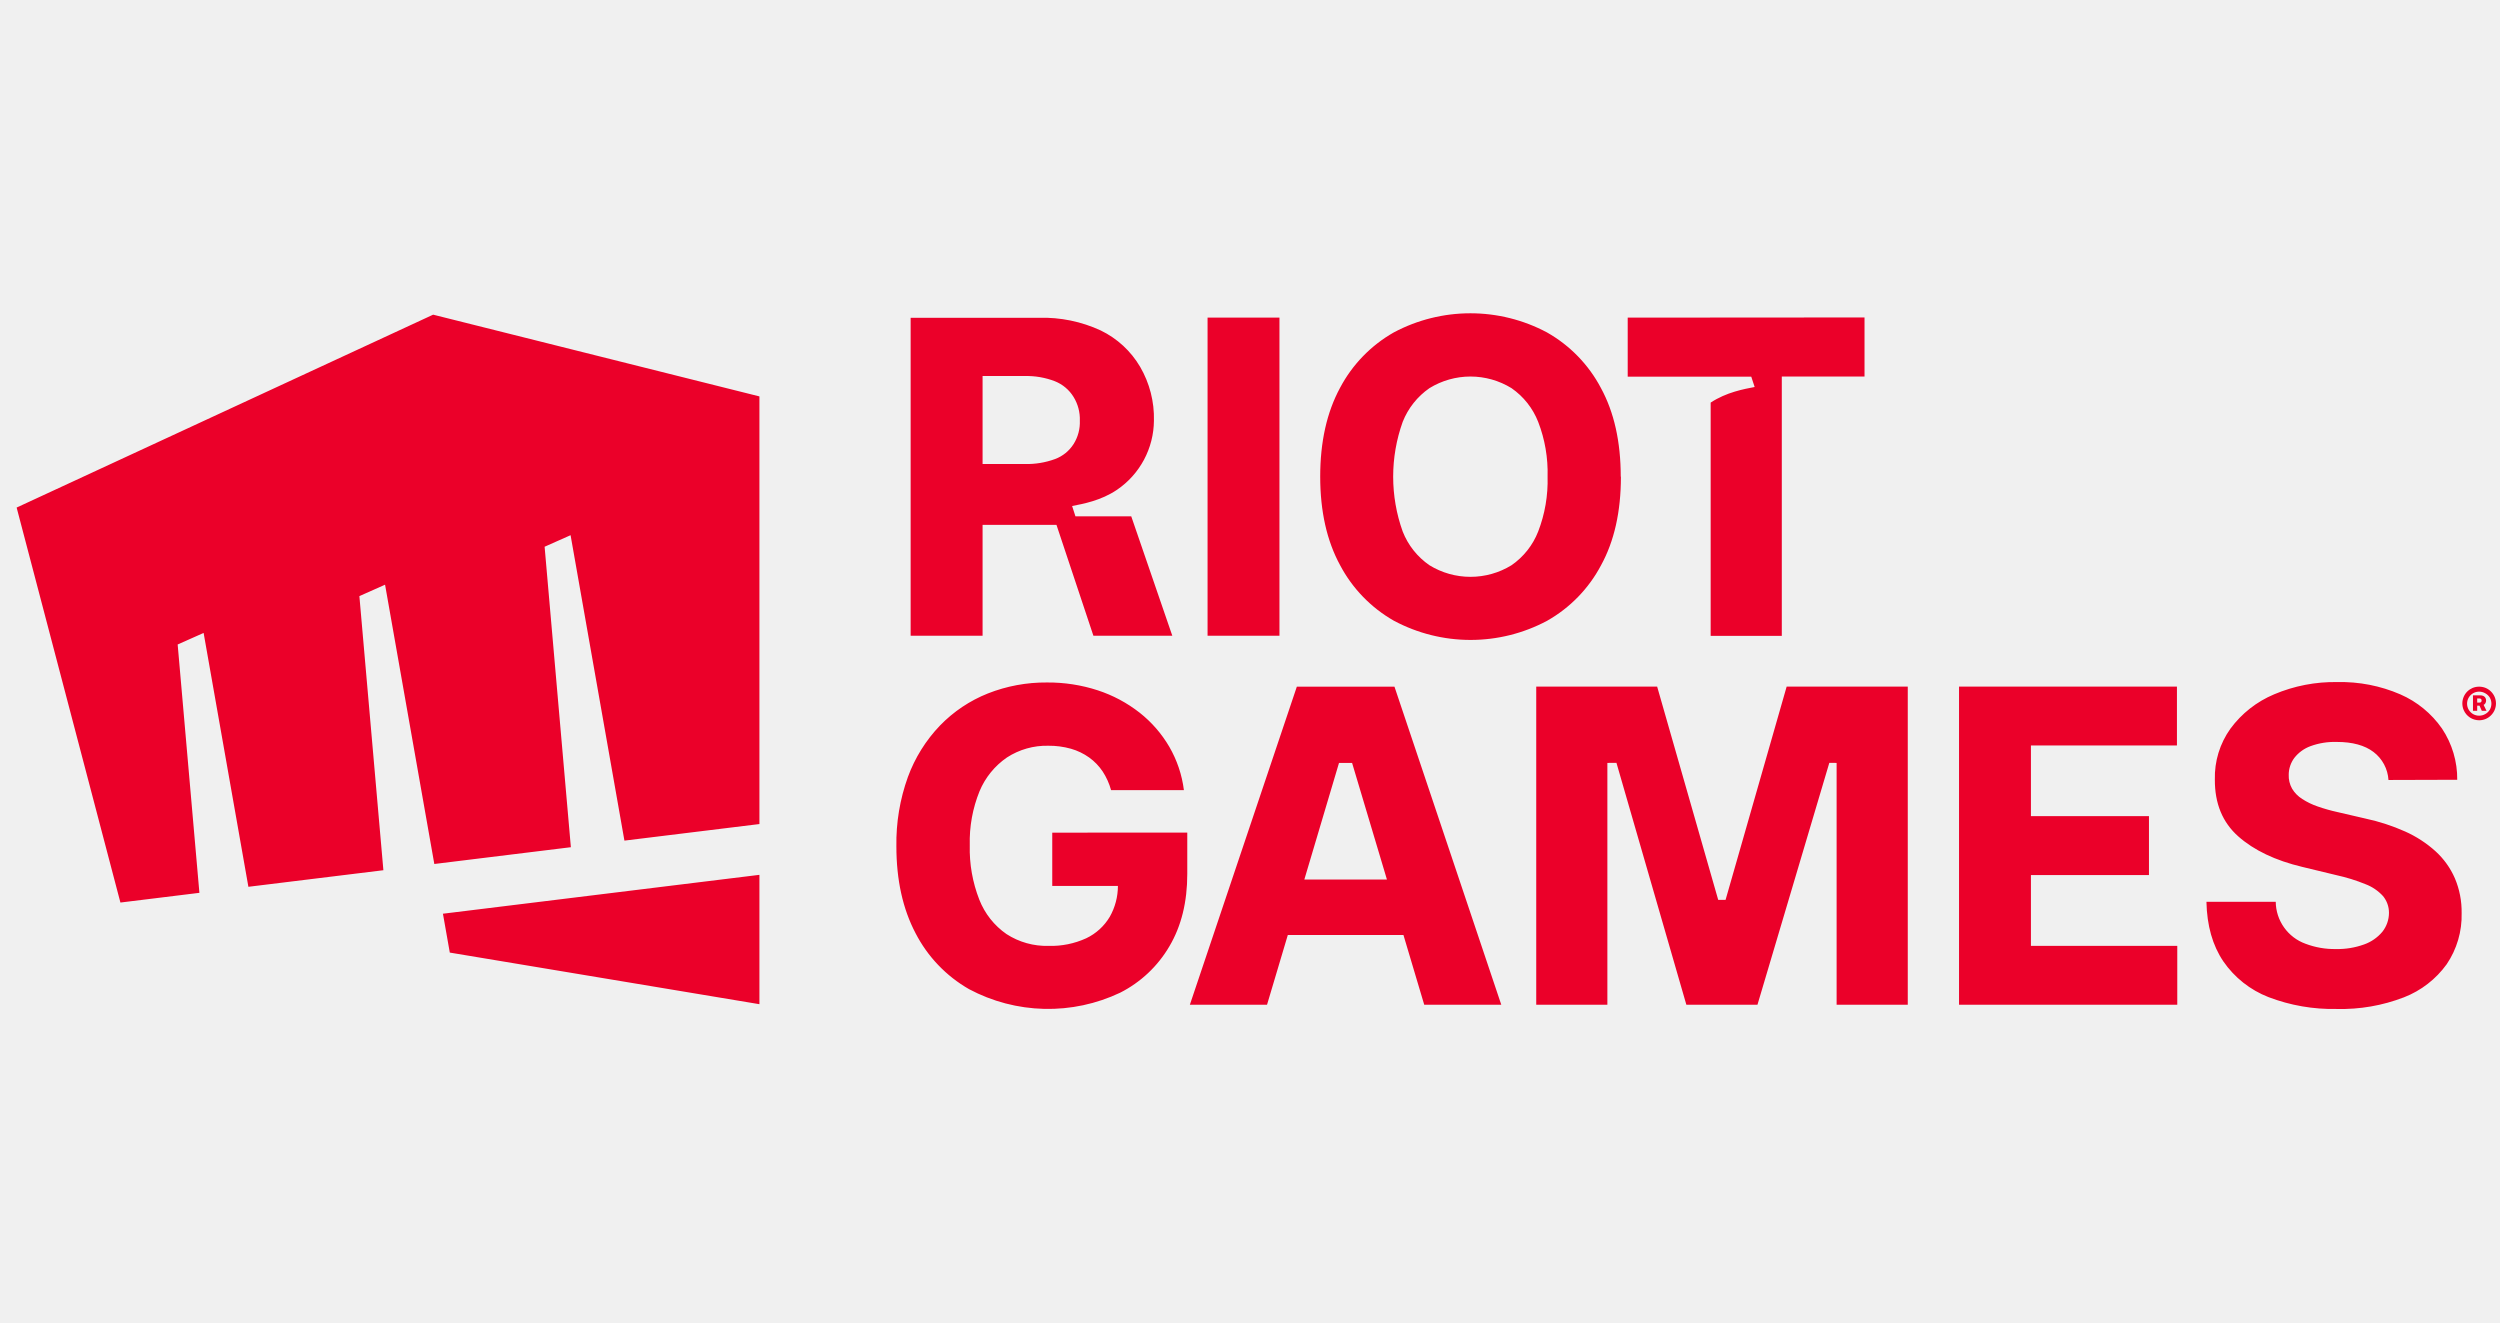
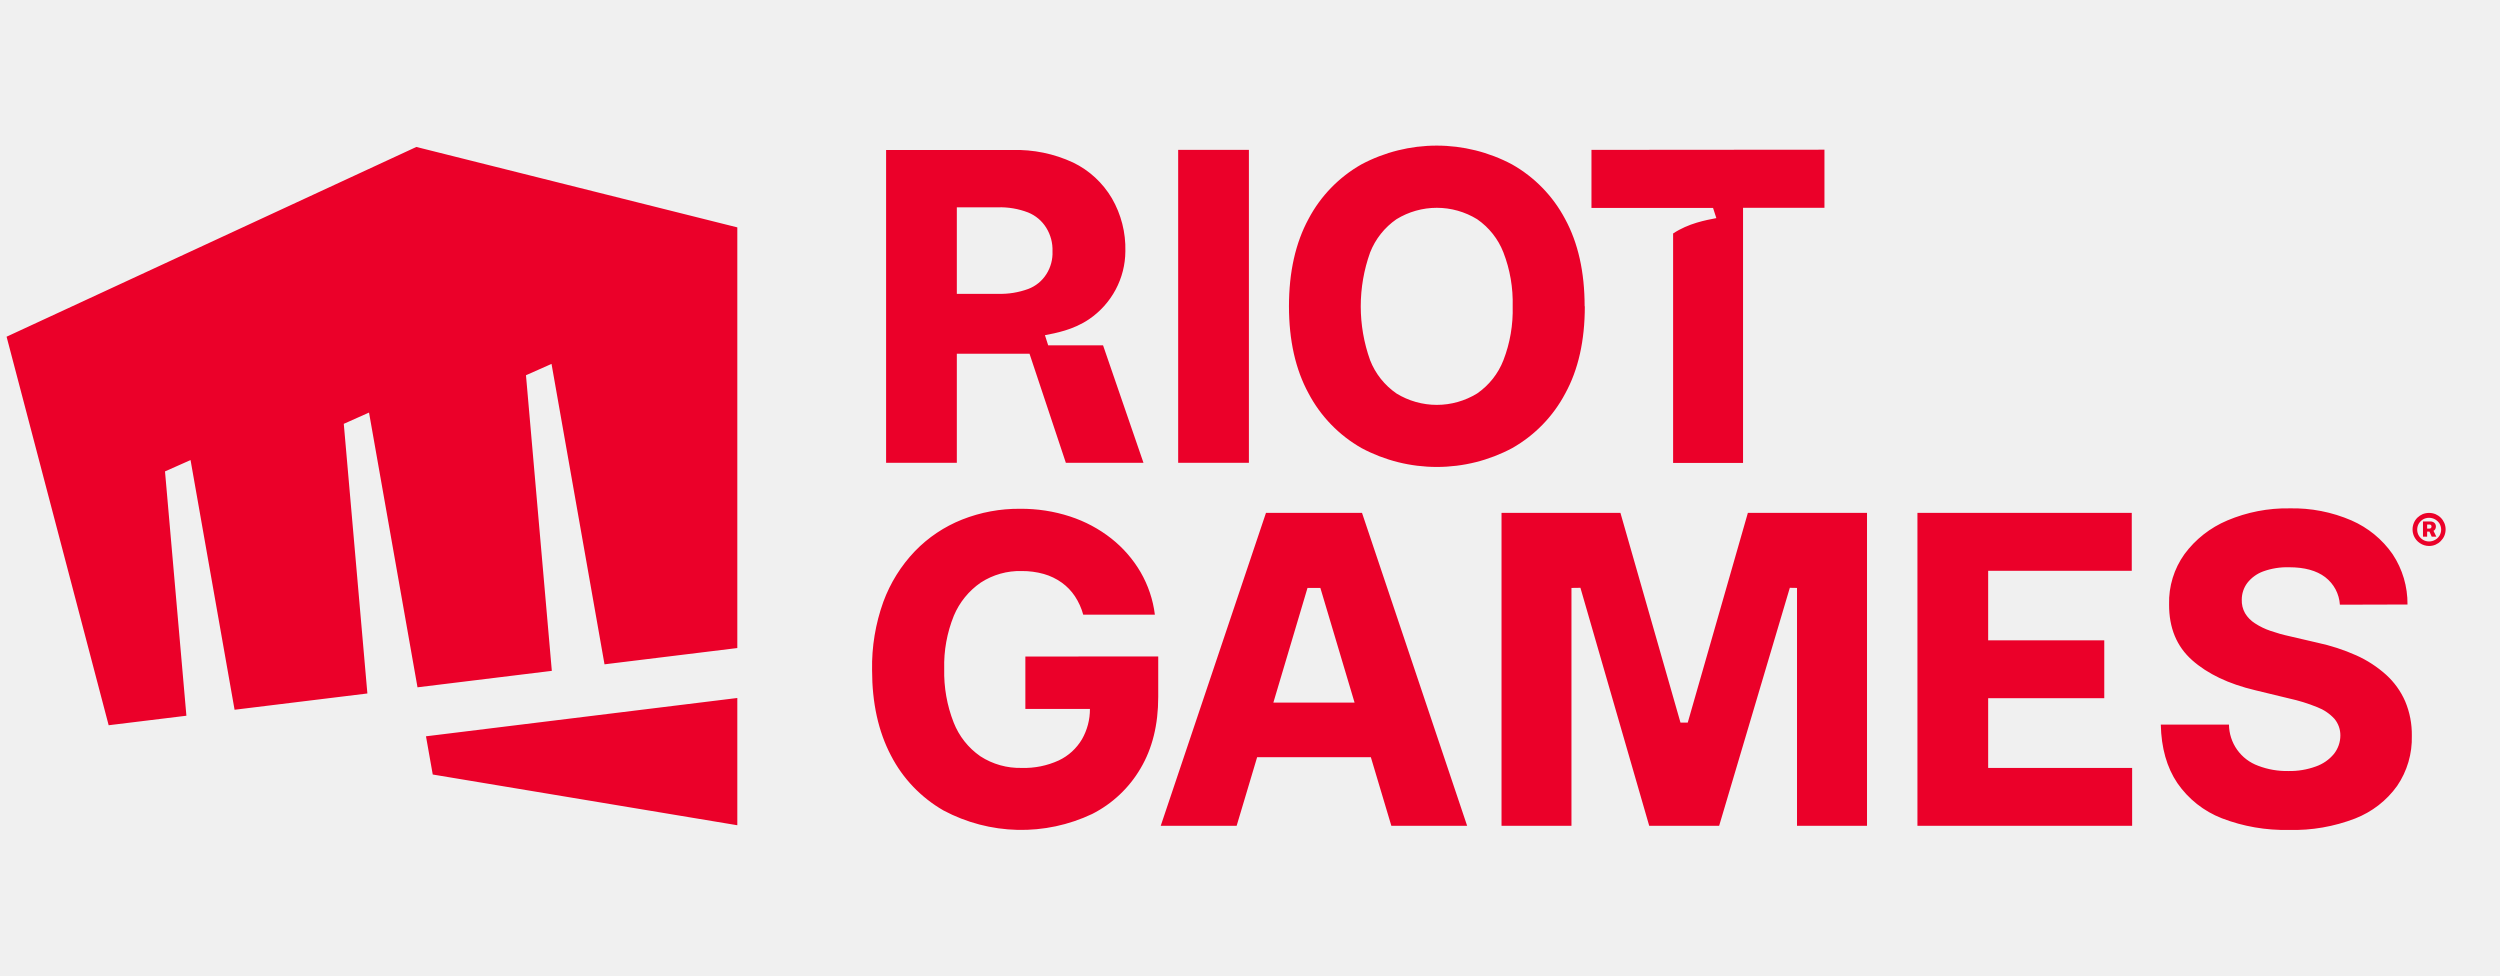
- <svg xmlns="http://www.w3.org/2000/svg" width="121" height="64" viewBox="0 0 121 64" fill="none">
+ <svg xmlns="http://www.w3.org/2000/svg" width="41" height="16" viewBox="0 0 41 16" fill="none">
  <g clip-path="url(#clip0_756_282)">
    <g clip-path="url(#clip1_756_282)">
-       <path d="M20.964 15.23L0.805 24.566L5.828 43.683L9.651 43.213L8.599 31.193L9.855 30.634L12.022 42.921L18.556 42.119L17.394 28.852L18.637 28.299L21.021 41.817L27.63 41.005L26.359 26.462L27.616 25.903L30.222 40.686L36.756 39.884V19.186L20.964 15.23ZM21.438 44.223L21.77 46.105L36.756 48.603V42.342L21.446 44.223H21.438ZM50.929 40.3V42.878H54.107C54.107 43.401 53.972 43.915 53.715 44.37C53.446 44.824 53.048 45.187 52.572 45.413C52.002 45.673 51.381 45.799 50.755 45.781C50.033 45.801 49.321 45.602 48.714 45.209C48.121 44.798 47.664 44.219 47.4 43.548C47.071 42.708 46.913 41.811 46.937 40.909C46.912 40.014 47.074 39.124 47.41 38.294C47.685 37.633 48.146 37.066 48.737 36.661C49.332 36.275 50.031 36.077 50.741 36.094C51.111 36.091 51.479 36.139 51.835 36.239C52.152 36.33 52.451 36.474 52.719 36.665C52.973 36.849 53.193 37.076 53.368 37.337C53.55 37.616 53.688 37.922 53.776 38.243H57.301C57.209 37.504 56.968 36.79 56.595 36.145C56.223 35.509 55.735 34.948 55.156 34.492C54.549 34.017 53.865 33.652 53.133 33.412C52.339 33.153 51.507 33.025 50.672 33.032C49.694 33.024 48.724 33.204 47.814 33.563C46.94 33.911 46.15 34.44 45.495 35.116C44.811 35.83 44.282 36.679 43.942 37.608C43.554 38.684 43.366 39.821 43.385 40.964C43.385 42.589 43.694 43.989 44.312 45.166C44.896 46.3 45.795 47.241 46.902 47.875C48.023 48.473 49.269 48.8 50.539 48.83C51.809 48.86 53.069 48.591 54.217 48.046C55.21 47.542 56.037 46.763 56.599 45.801C57.177 44.823 57.466 43.653 57.464 42.291V40.298L50.929 40.3ZM94.817 48.63V33.232H105.364V36.082H98.297V39.502H104.01V42.352H98.297V45.781H105.38V48.63H94.817ZM115.602 37.751C115.586 37.487 115.513 37.228 115.389 36.995C115.264 36.761 115.09 36.556 114.879 36.396C114.452 36.072 113.858 35.91 113.105 35.91C112.67 35.896 112.237 35.965 111.828 36.114C111.519 36.227 111.248 36.423 111.046 36.682C110.87 36.918 110.775 37.204 110.774 37.498C110.765 37.733 110.821 37.965 110.936 38.17C111.057 38.373 111.225 38.544 111.426 38.67C111.661 38.822 111.915 38.945 112.181 39.035C112.491 39.143 112.807 39.232 113.128 39.303L114.481 39.617C115.144 39.758 115.791 39.969 116.41 40.245C116.947 40.485 117.443 40.807 117.879 41.201C118.279 41.565 118.598 42.009 118.814 42.505C119.041 43.04 119.153 43.616 119.143 44.197C119.166 45.076 118.913 45.94 118.42 46.669C117.899 47.392 117.18 47.949 116.349 48.271C115.312 48.671 114.207 48.862 113.097 48.834C111.97 48.858 110.849 48.663 109.797 48.261C108.91 47.916 108.148 47.313 107.609 46.53C107.088 45.76 106.816 44.799 106.792 43.648H110.146C110.15 44.092 110.29 44.525 110.548 44.888C110.805 45.25 111.167 45.526 111.585 45.677C112.056 45.856 112.558 45.943 113.062 45.934C113.525 45.944 113.986 45.868 114.422 45.711C114.766 45.59 115.071 45.379 115.306 45.099C115.512 44.839 115.625 44.517 115.626 44.185C115.629 43.887 115.526 43.597 115.336 43.368C115.103 43.114 114.814 42.917 114.491 42.795C114.036 42.609 113.565 42.463 113.085 42.358L111.438 41.96C110.125 41.647 109.089 41.153 108.329 40.478C107.57 39.803 107.193 38.889 107.199 37.735C107.175 36.849 107.441 35.981 107.958 35.261C108.499 34.529 109.227 33.958 110.066 33.606C111.034 33.196 112.077 32.993 113.128 33.012C114.174 32.989 115.213 33.191 116.173 33.606C116.989 33.961 117.689 34.536 118.196 35.267C118.683 36 118.939 36.861 118.93 37.741L115.602 37.751ZM92.336 48.63H88.892V36.925L88.539 36.921L85.061 48.63H81.62L78.236 36.921L77.797 36.925V48.63H74.354V33.232H80.206L83.161 43.552H83.518L86.474 33.232H92.336V48.63ZM68.933 48.63H72.662L67.492 33.234H62.767L57.589 48.63H61.324L62.33 45.254H67.927L68.933 48.63ZM63.13 42.568L64.808 36.925H65.441L67.127 42.568H63.13ZM119.99 34.861C119.83 34.861 119.674 34.813 119.54 34.725C119.407 34.636 119.303 34.51 119.241 34.363C119.199 34.263 119.177 34.155 119.177 34.047C119.177 33.938 119.199 33.831 119.241 33.73C119.281 33.634 119.34 33.546 119.414 33.471C119.489 33.397 119.577 33.338 119.673 33.296C119.876 33.214 120.103 33.214 120.306 33.296C120.403 33.337 120.491 33.397 120.565 33.471C120.64 33.546 120.699 33.634 120.741 33.73C120.783 33.831 120.805 33.938 120.805 34.047C120.805 34.155 120.783 34.263 120.741 34.363C120.699 34.46 120.64 34.548 120.565 34.622C120.491 34.697 120.403 34.757 120.306 34.798C120.206 34.84 120.098 34.861 119.99 34.861ZM119.99 34.639C120.095 34.64 120.199 34.612 120.29 34.559C120.377 34.51 120.451 34.44 120.504 34.355C120.556 34.264 120.584 34.161 120.584 34.057C120.584 33.952 120.556 33.85 120.504 33.759C120.45 33.674 120.376 33.604 120.288 33.555C120.197 33.503 120.094 33.475 119.99 33.475C119.885 33.475 119.782 33.503 119.692 33.555C119.608 33.606 119.538 33.676 119.488 33.759C119.434 33.849 119.406 33.952 119.406 34.057C119.406 34.162 119.434 34.265 119.488 34.355C119.538 34.438 119.608 34.508 119.692 34.559C119.782 34.612 119.885 34.64 119.99 34.639ZM119.692 34.404V33.655H120.055C120.104 33.654 120.152 33.664 120.196 33.685C120.235 33.704 120.269 33.734 120.292 33.771C120.316 33.812 120.328 33.859 120.327 33.906C120.328 33.953 120.315 34 120.29 34.041C120.267 34.078 120.233 34.108 120.192 34.124C120.147 34.145 120.098 34.154 120.049 34.153H119.804V34.006H120.008C120.035 34.007 120.061 33.999 120.082 33.981C120.091 33.971 120.099 33.96 120.104 33.947C120.109 33.934 120.111 33.92 120.11 33.906C120.111 33.892 120.109 33.878 120.104 33.865C120.099 33.852 120.092 33.84 120.082 33.83C120.061 33.813 120.035 33.804 120.008 33.806H119.896V34.404H119.692ZM120.18 34.061L120.347 34.404H120.12L119.967 34.061H120.18ZM58.446 15.373H61.926V30.771H58.446V15.373ZM78.452 23.072C78.452 24.762 78.132 26.191 77.491 27.358C76.896 28.485 75.99 29.418 74.88 30.046C73.74 30.655 72.468 30.973 71.175 30.973C69.882 30.973 68.61 30.655 67.469 30.046C66.36 29.416 65.454 28.481 64.859 27.352C64.218 26.174 63.898 24.745 63.898 23.066C63.898 21.387 64.218 19.955 64.859 18.77C65.453 17.646 66.356 16.715 67.461 16.088C68.602 15.48 69.875 15.163 71.167 15.163C72.459 15.163 73.732 15.48 74.872 16.088C75.982 16.716 76.888 17.648 77.483 18.776C78.124 19.951 78.444 21.383 78.444 23.072M74.903 23.072C74.929 22.166 74.775 21.264 74.448 20.419C74.189 19.758 73.739 19.189 73.156 18.786C72.559 18.419 71.872 18.224 71.171 18.224C70.47 18.224 69.783 18.419 69.186 18.786C68.602 19.19 68.151 19.758 67.89 20.419C67.276 22.134 67.276 24.01 67.89 25.725C68.15 26.387 68.601 26.955 69.186 27.358C69.783 27.725 70.47 27.919 71.171 27.919C71.872 27.919 72.559 27.725 73.156 27.358C73.74 26.955 74.19 26.387 74.448 25.725C74.774 24.88 74.929 23.978 74.903 23.072ZM51.133 25.403L52.921 30.771H56.74L54.752 24.989H52.051L51.89 24.491C52.404 24.39 53.284 24.235 54.064 23.705C54.61 23.333 55.058 22.835 55.369 22.252C55.68 21.669 55.845 21.02 55.85 20.36C55.873 19.447 55.643 18.546 55.184 17.757C54.736 16.993 54.071 16.379 53.274 15.994C52.339 15.561 51.316 15.351 50.286 15.381H44.075V30.771H47.557V25.403H51.133ZM51.068 22.217C50.594 22.391 50.091 22.473 49.586 22.458H47.557V18.2H49.58C50.085 18.186 50.588 18.271 51.059 18.453C51.432 18.602 51.747 18.866 51.958 19.208C52.172 19.553 52.278 19.954 52.264 20.36C52.28 20.759 52.175 21.154 51.962 21.492C51.75 21.825 51.437 22.079 51.068 22.217ZM78.781 15.373V18.231H84.761L84.925 18.731C84.418 18.829 83.563 18.98 82.796 19.486V30.775H86.239V18.223H90.243V15.365L78.781 15.373Z" fill="#EB0029" />
+       <path d="M6.828 2.41L0.108 5.522L1.782 11.894L3.057 11.738L2.706 7.731L3.125 7.545L3.847 11.64L6.025 11.373L5.638 6.951L6.052 6.766L6.847 11.272L9.05 11.002L8.626 6.154L9.045 5.968L9.914 10.895L12.092 10.628V3.729L6.828 2.41ZM6.986 12.075L7.097 12.702L12.092 13.534V11.447L6.989 12.075H6.986ZM16.816 10.767V11.626H17.875C17.876 11.8 17.831 11.972 17.745 12.123C17.655 12.275 17.523 12.396 17.364 12.471C17.174 12.558 16.967 12.6 16.758 12.594C16.517 12.6 16.28 12.534 16.078 12.403C15.88 12.266 15.728 12.073 15.64 11.849C15.53 11.569 15.478 11.27 15.485 10.97C15.477 10.671 15.531 10.375 15.643 10.098C15.735 9.878 15.889 9.689 16.085 9.554C16.284 9.425 16.517 9.359 16.754 9.365C16.877 9.364 17 9.38 17.118 9.413C17.224 9.443 17.323 9.491 17.413 9.555C17.498 9.616 17.571 9.692 17.629 9.779C17.69 9.872 17.736 9.974 17.765 10.081H18.94C18.91 9.834 18.829 9.597 18.705 9.382C18.581 9.17 18.418 8.983 18.225 8.831C18.023 8.672 17.795 8.551 17.551 8.471C17.286 8.384 17.009 8.342 16.73 8.344C16.405 8.341 16.081 8.401 15.778 8.521C15.487 8.637 15.223 8.813 15.005 9.039C14.777 9.277 14.601 9.56 14.487 9.869C14.358 10.228 14.295 10.607 14.302 10.988C14.302 11.53 14.405 11.996 14.611 12.389C14.805 12.767 15.105 13.08 15.474 13.292C15.848 13.491 16.263 13.6 16.686 13.61C17.11 13.62 17.53 13.53 17.912 13.349C18.243 13.181 18.519 12.921 18.706 12.6C18.899 12.274 18.995 11.884 18.995 11.43V10.766L16.816 10.767ZM31.446 13.543V8.411H34.961V9.361H32.606V10.501H34.51V11.451H32.606V12.594H34.967V13.543H31.446ZM38.374 9.917C38.369 9.829 38.344 9.743 38.303 9.665C38.261 9.587 38.203 9.519 38.133 9.465C37.991 9.357 37.793 9.303 37.542 9.303C37.397 9.299 37.252 9.322 37.116 9.371C37.013 9.409 36.923 9.474 36.855 9.561C36.797 9.639 36.765 9.735 36.765 9.833C36.762 9.911 36.78 9.988 36.819 10.057C36.859 10.124 36.915 10.181 36.982 10.223C37.06 10.274 37.145 10.315 37.233 10.345C37.337 10.381 37.442 10.411 37.549 10.434L38 10.539C38.221 10.586 38.437 10.656 38.643 10.748C38.822 10.828 38.987 10.936 39.133 11.067C39.266 11.188 39.373 11.336 39.445 11.502C39.52 11.68 39.557 11.872 39.554 12.066C39.562 12.359 39.478 12.647 39.313 12.889C39.14 13.131 38.9 13.316 38.623 13.424C38.277 13.557 37.909 13.621 37.539 13.611C37.163 13.619 36.79 13.555 36.439 13.42C36.143 13.305 35.889 13.104 35.709 12.843C35.536 12.587 35.445 12.266 35.437 11.883H36.555C36.557 12.031 36.603 12.175 36.689 12.296C36.775 12.417 36.895 12.508 37.035 12.559C37.192 12.619 37.359 12.648 37.527 12.645C37.682 12.648 37.835 12.623 37.98 12.57C38.095 12.53 38.197 12.46 38.275 12.366C38.344 12.28 38.382 12.172 38.382 12.062C38.383 11.962 38.349 11.866 38.285 11.789C38.208 11.705 38.111 11.639 38.004 11.598C37.852 11.536 37.695 11.488 37.535 11.453L36.986 11.32C36.548 11.216 36.203 11.051 35.95 10.826C35.697 10.601 35.571 10.296 35.573 9.912C35.565 9.617 35.654 9.327 35.826 9.087C36.006 8.843 36.249 8.653 36.529 8.535C36.851 8.399 37.199 8.331 37.549 8.337C37.898 8.329 38.244 8.397 38.564 8.535C38.836 8.654 39.07 8.845 39.239 9.089C39.401 9.333 39.486 9.621 39.483 9.914L38.374 9.917ZM30.619 13.543H29.471V9.642L29.353 9.64L28.194 13.543H27.047L25.919 9.64L25.772 9.642V13.543H24.625V8.411H26.575L27.56 11.851H27.679L28.665 8.411H30.619V13.543ZM22.818 13.543H24.061L22.337 8.411H20.762L19.036 13.543H20.281L20.617 12.418H22.482L22.818 13.543ZM20.883 11.523L21.443 9.642H21.654L22.215 11.523H20.883ZM39.837 8.954C39.783 8.954 39.731 8.938 39.687 8.908C39.642 8.879 39.608 8.837 39.587 8.788C39.573 8.754 39.566 8.718 39.566 8.682C39.566 8.646 39.573 8.61 39.587 8.577C39.6 8.545 39.62 8.515 39.645 8.49C39.67 8.466 39.699 8.446 39.731 8.432C39.799 8.405 39.874 8.405 39.942 8.432C39.974 8.446 40.004 8.466 40.028 8.49C40.053 8.515 40.073 8.545 40.087 8.577C40.101 8.61 40.108 8.646 40.108 8.682C40.108 8.718 40.101 8.754 40.087 8.788C40.073 8.82 40.053 8.849 40.028 8.874C40.004 8.899 39.974 8.919 39.942 8.933C39.909 8.947 39.873 8.954 39.837 8.954ZM39.837 8.88C39.872 8.88 39.906 8.871 39.937 8.853C39.966 8.837 39.99 8.813 40.008 8.785C40.025 8.755 40.035 8.721 40.035 8.686C40.035 8.651 40.025 8.617 40.008 8.586C39.99 8.558 39.965 8.535 39.936 8.518C39.906 8.501 39.871 8.492 39.837 8.492C39.802 8.492 39.767 8.501 39.737 8.518C39.709 8.535 39.686 8.559 39.669 8.586C39.651 8.616 39.642 8.651 39.642 8.686C39.642 8.721 39.651 8.755 39.669 8.785C39.686 8.813 39.709 8.836 39.737 8.853C39.767 8.871 39.802 8.88 39.837 8.88ZM39.737 8.801V8.552H39.858C39.874 8.551 39.891 8.555 39.905 8.562C39.918 8.568 39.929 8.578 39.937 8.59C39.945 8.604 39.949 8.62 39.949 8.635C39.949 8.651 39.945 8.667 39.937 8.68C39.929 8.693 39.917 8.703 39.904 8.708C39.889 8.715 39.873 8.718 39.856 8.718H39.775V8.669H39.843C39.852 8.669 39.86 8.666 39.867 8.66C39.87 8.657 39.873 8.653 39.874 8.649C39.876 8.645 39.877 8.64 39.877 8.635C39.877 8.631 39.876 8.626 39.875 8.622C39.873 8.617 39.87 8.613 39.867 8.61C39.86 8.604 39.852 8.602 39.843 8.602H39.805V8.801H39.737ZM39.9 8.687L39.956 8.801H39.88L39.829 8.687H39.9ZM19.322 2.458H20.482V7.59H19.322V2.458ZM25.991 5.024C25.991 5.587 25.884 6.064 25.67 6.453C25.472 6.828 25.17 7.139 24.8 7.349C24.42 7.552 23.996 7.658 23.565 7.658C23.134 7.658 22.71 7.552 22.33 7.349C21.96 7.139 21.658 6.827 21.46 6.451C21.246 6.058 21.139 5.582 21.139 5.022C21.139 4.462 21.246 3.985 21.46 3.59C21.658 3.215 21.959 2.905 22.327 2.696C22.707 2.494 23.131 2.388 23.562 2.388C23.993 2.388 24.417 2.494 24.797 2.696C25.167 2.905 25.469 3.216 25.668 3.592C25.881 3.984 25.988 4.461 25.988 5.024M24.808 5.024C24.816 4.722 24.765 4.421 24.656 4.14C24.57 3.919 24.42 3.73 24.225 3.595C24.026 3.473 23.797 3.408 23.564 3.408C23.33 3.408 23.101 3.473 22.902 3.595C22.707 3.73 22.557 3.919 22.47 4.14C22.265 4.711 22.265 5.337 22.47 5.908C22.556 6.129 22.707 6.318 22.902 6.453C23.101 6.575 23.33 6.64 23.564 6.64C23.797 6.64 24.026 6.575 24.225 6.453C24.42 6.318 24.57 6.129 24.656 5.908C24.765 5.627 24.816 5.326 24.808 5.024ZM16.884 5.801L17.48 7.59H18.753L18.09 5.663H17.19L17.137 5.497C17.308 5.464 17.601 5.412 17.861 5.235C18.043 5.111 18.192 4.945 18.296 4.751C18.4 4.556 18.455 4.34 18.456 4.12C18.464 3.816 18.387 3.515 18.235 3.252C18.085 2.998 17.864 2.793 17.598 2.665C17.286 2.52 16.945 2.45 16.602 2.46H14.532V7.59H15.692V5.801H16.884ZM16.863 4.739C16.704 4.797 16.537 4.824 16.369 4.819H15.692V3.4H16.366C16.535 3.395 16.703 3.424 16.86 3.484C16.984 3.534 17.089 3.622 17.159 3.736C17.23 3.851 17.266 3.985 17.261 4.12C17.267 4.253 17.232 4.385 17.16 4.497C17.09 4.608 16.985 4.693 16.863 4.739ZM26.1 2.458V3.41H28.094L28.148 3.577C27.979 3.61 27.694 3.66 27.439 3.829V7.592H28.586V3.408H29.921V2.455L26.1 2.458Z" fill="#EB0029" />
    </g>
  </g>
  <defs>
    <clipPath id="clip0_756_282">
-       <rect width="120" height="64" fill="white" transform="translate(0.804688)" />
+       <rect width="40" height="16" fill="white" transform="translate(0.108154)" />
    </clipPath>
    <clipPath id="clip1_756_282">
-       <rect width="120" height="33.674" fill="white" transform="translate(0.804688 15.1631)" />
+       <rect width="40" height="11.225" fill="white" transform="translate(0.108154 2.3877)" />
    </clipPath>
  </defs>
</svg>
